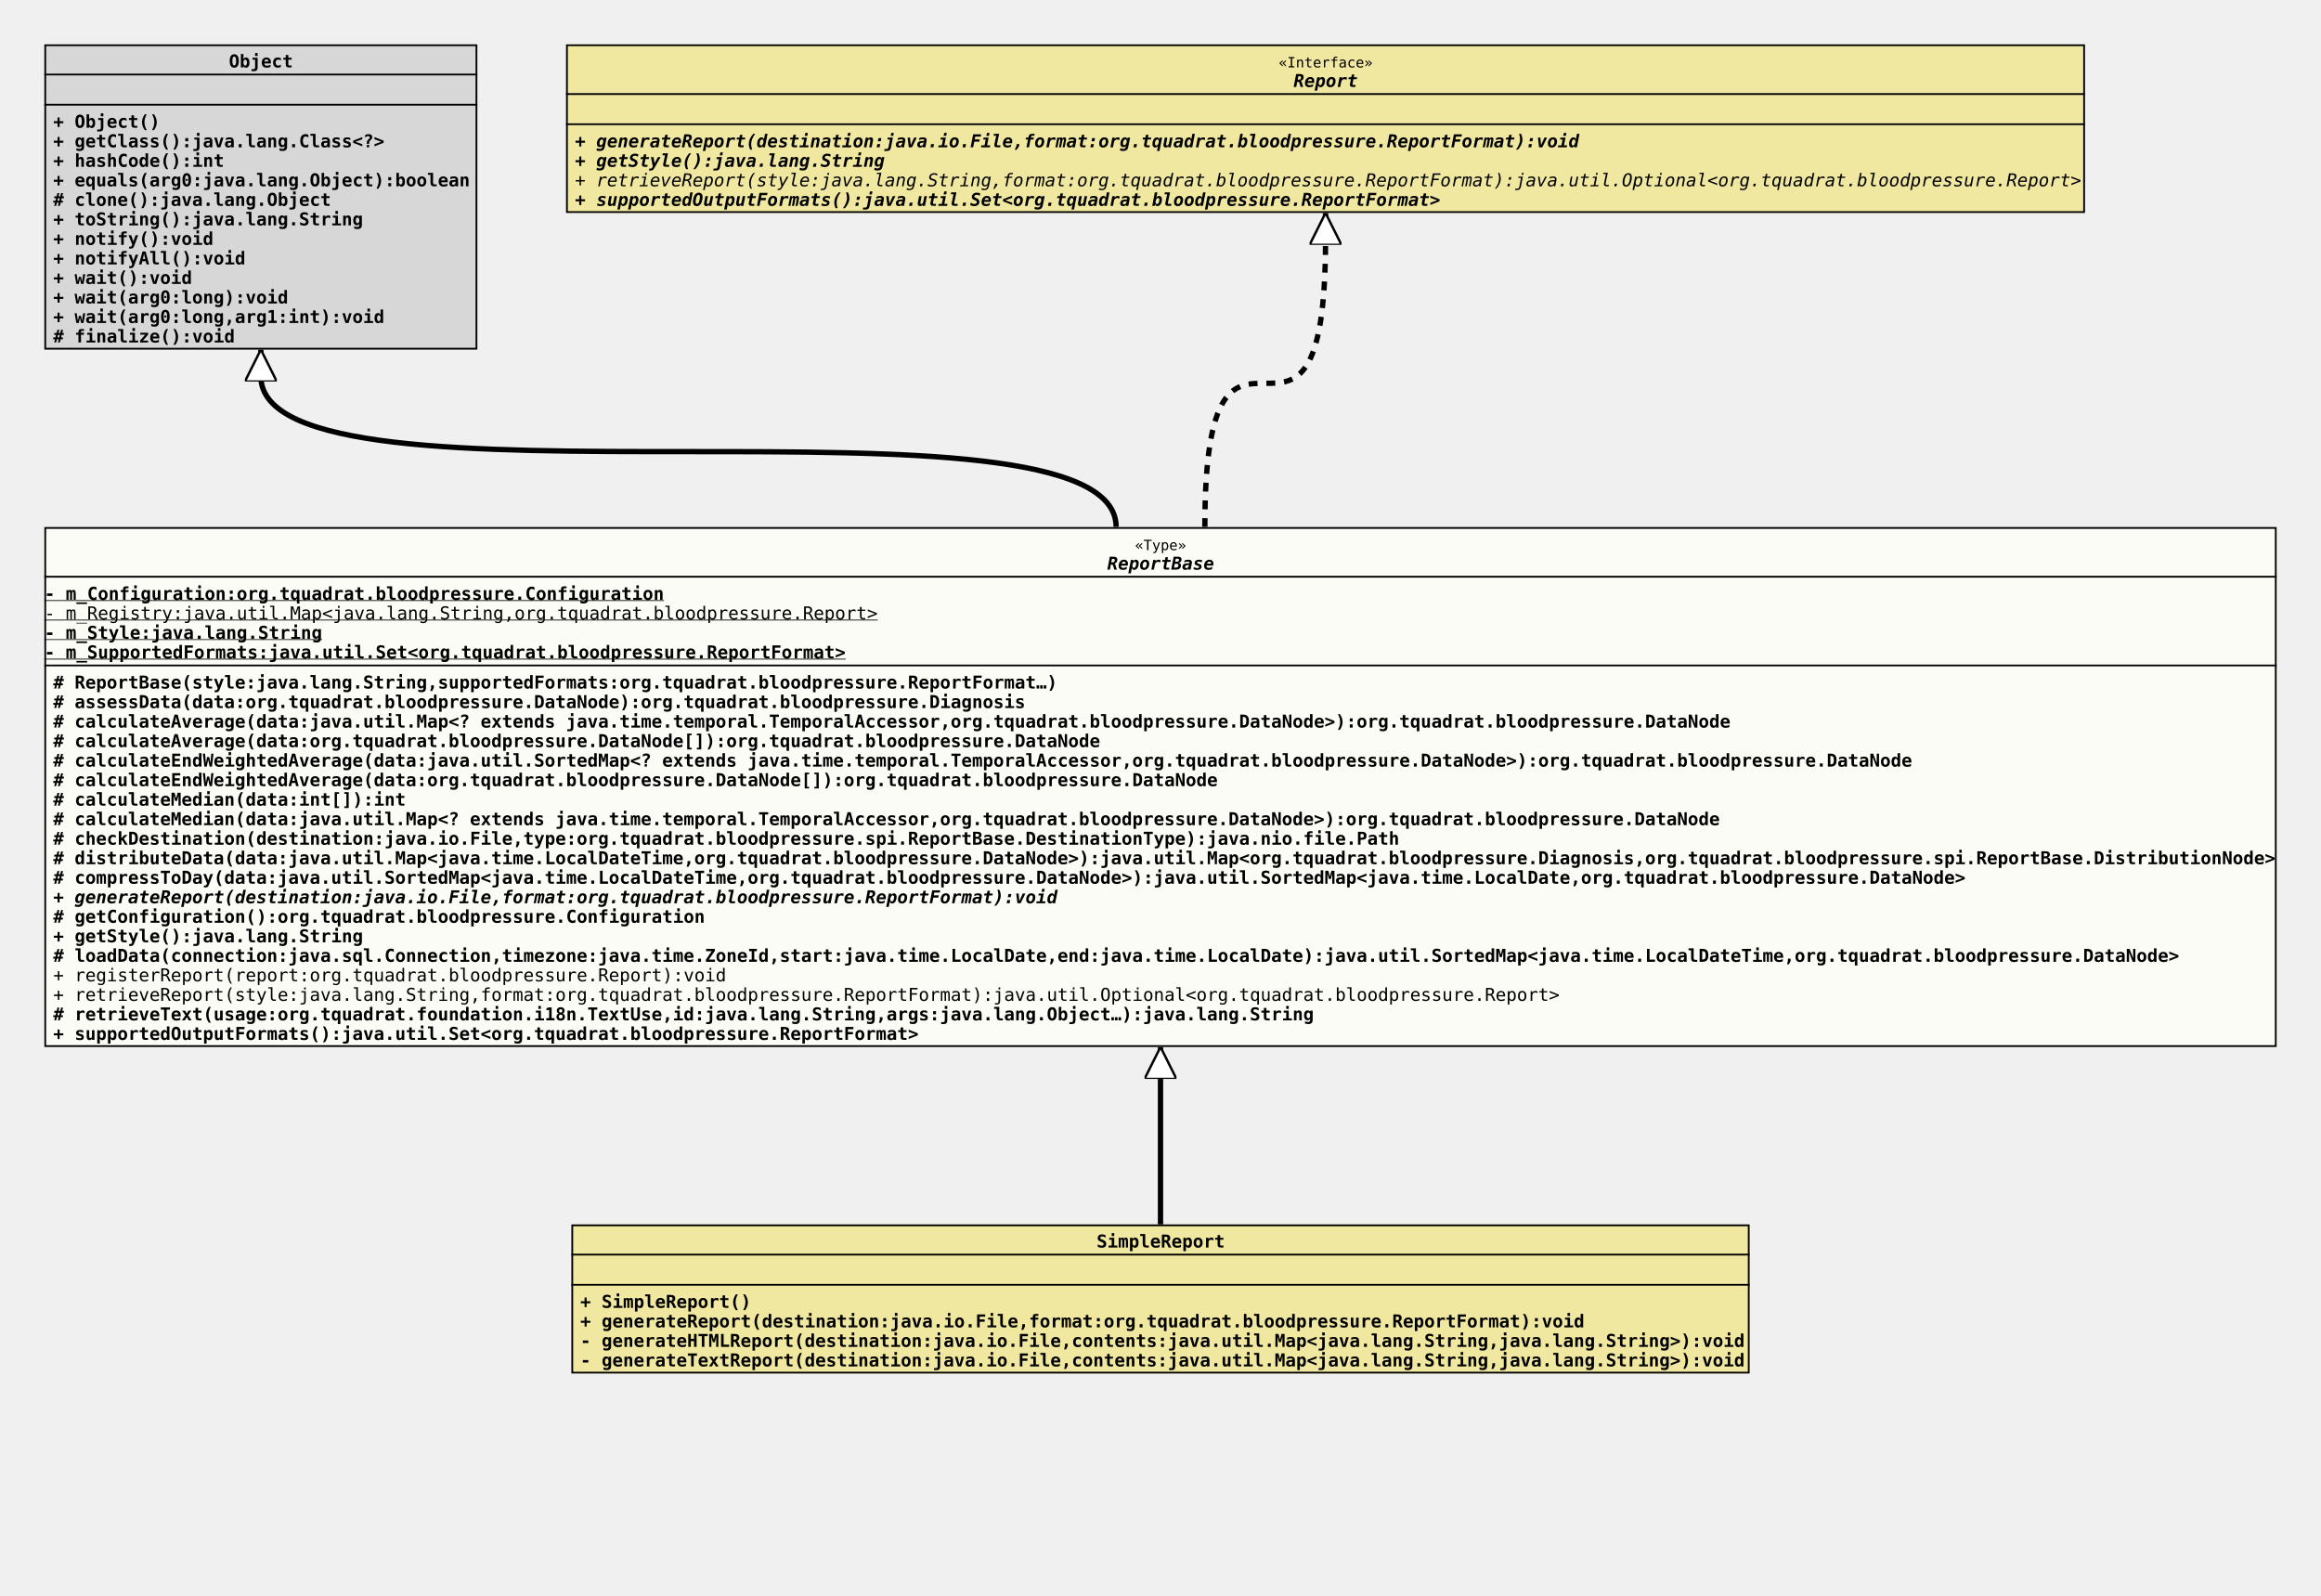
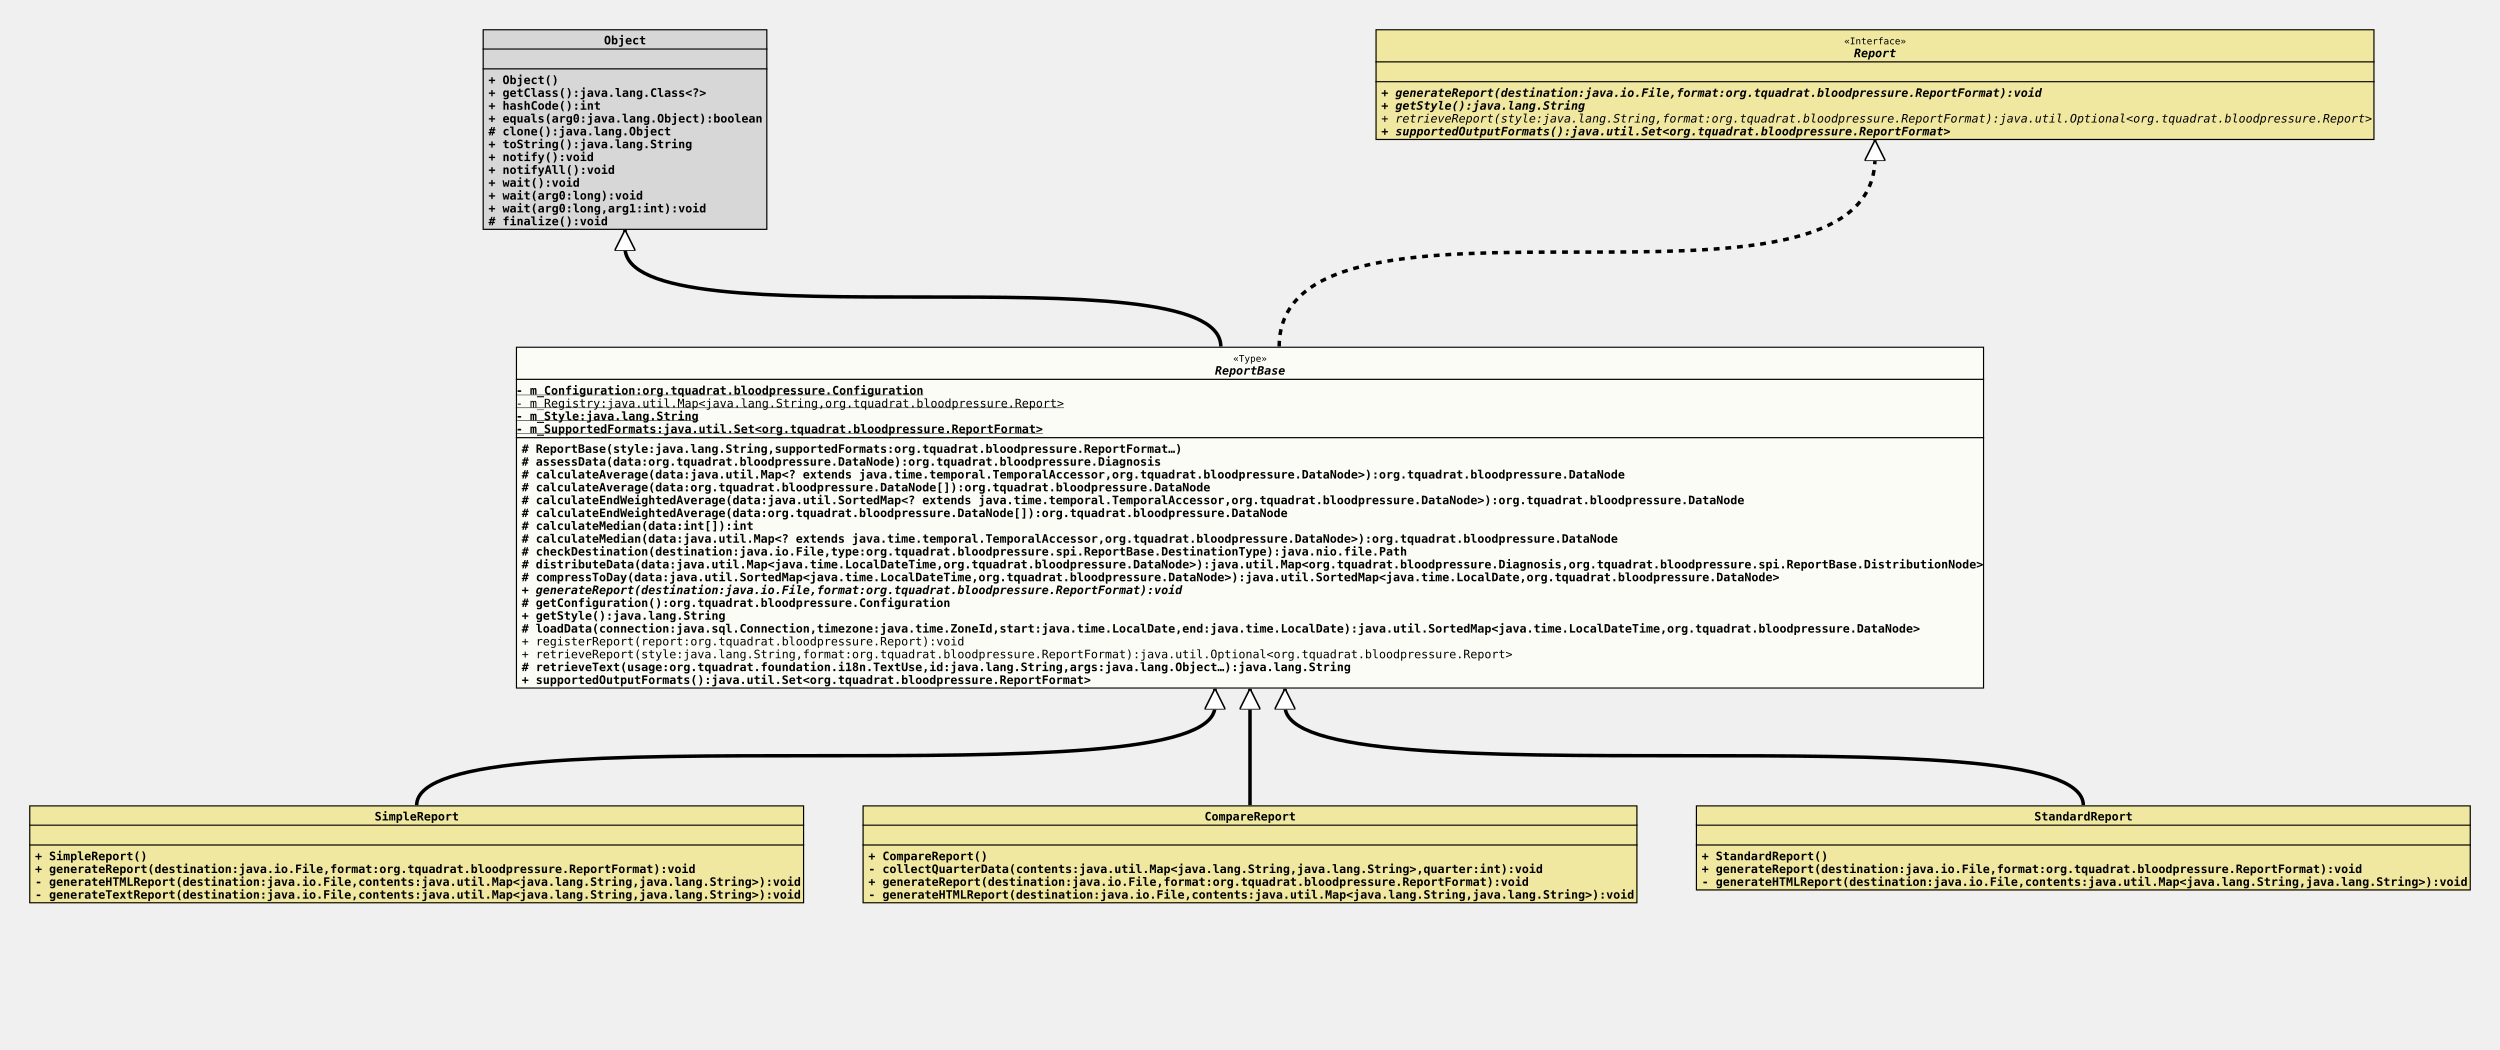
- <svg xmlns="http://www.w3.org/2000/svg" xmlns:xlink="http://www.w3.org/1999/xlink" version="1.1" baseProfile="full" width="1308.000" height="899.000">
+ <svg xmlns="http://www.w3.org/2000/svg" xmlns:xlink="http://www.w3.org/1999/xlink" version="1.1" baseProfile="full" width="2142.000" height="899.000">
  <defs>
    <style>
            line
            {
              stroke: black;
            }
            line.separator
            {
              stroke:       black;
              stroke-width: 1;
            }
            marker
            {
              fill: white;
            }
            path
            {
              fill:   white;
              stroke: black;
            }
            path.implementation
            {
              fill:             none;
              stroke-dasharray: 5,5;
              stroke-width:     3;
            }
            path.inheritance
            {
              fill:         none;
              stroke-width: 3;
            }
            rect
            {
              fill:         none;
              stroke:       black;
              stroke-width: 2;
            }
            rect.externalClass
            {
              fill:         #D0D0D0;
              fill-opacity: 0.8;
            }
            rect.focusClass
            {
              fill:         #FFFFF9;
              fill-opacity: 0.8;
            }
            rect.otherClass
            {
              fill:         #F0E68C;
              fill-opacity: 0.8;
            }
            rect.template
            {
              fill:             #FFFFFF;
              fill-opacity:     1.0;
              stroke-dasharray: 3,3;
            }
            text
            {
              font-family: monospace;
              font-size:   10px;
              font-weight: bold;
            }
            text.abstract
            {
              font-style: italic;
            }
            text.final
            {
              text-decoration: underline;
            }
            text.static
            {
              font-weight: normal;
            }
            text.stereotype
            {
              font-size:   8px;
              font-weight: normal;
            }
            </style>
    <marker id="inheritance" viewBox="0,0,40,40" markerUnits="strokeWidth" refX="40" refY="20" markerWidth="6" markerHeight="6" orient="auto">
      <path d="M40,20 l-40,-20 v40 Z" fill="#ffffff" stroke="#000000" stroke-width="3" />
    </marker>
    <marker id="implementation" viewBox="0,0,40,40" markerUnits="strokeWidth" refX="40" refY="20" markerWidth="6" markerHeight="6" orient="auto">
      <path d="M40,20 l-40,-20 v40 Z" fill="#ffffff" stroke="#000000" stroke-width="3" />
    </marker>
    <clipPath id="ID000001">
      <rect class="focusClass" height="293.000" width="1258.000" x="0.000" y="0.000" />
    </clipPath>
    <symbol id="org.tquadrat.bloodpressure.spi.ReportBase">
      <g>
        <g class="focusClass" clip-path="url(#ID000001)">
          <rect x="0.000" y="0.000" width="1258.000" height="293.000" class="focusClass" />
          <line x1="0.000" y1="28.000" x2="1258.000" y2="28.000" class="separator" />
          <text x="614.600" y="13.000" class="stereotype">«Type»</text>
          <text x="599.000" y="24.000" class="abstract">ReportBase</text>
          <line x1="0.000" y1="78.000" x2="1258.000" y2="78.000" class="separator" />
          <text y="41.000" class="final">- m_Configuration:org.tquadrat.bloodpressure.Configuration</text>
          <text y="52.000" class="static final">- m_Registry:java.util.Map&lt;java.lang.String,org.tquadrat.bloodpressure.Report&gt;</text>
          <text y="63.000" class="final">- m_Style:java.lang.String</text>
          <text y="74.000" class="final">- m_SupportedFormats:java.util.Set&lt;org.tquadrat.bloodpressure.ReportFormat&gt;</text>
          <text x="5.000" y="91.000"># ReportBase(style:java.lang.String,supportedFormats:org.tquadrat.bloodpressure.ReportFormat…)</text>
          <text x="5.000" y="102.000"># assessData(data:org.tquadrat.bloodpressure.DataNode):org.tquadrat.bloodpressure.Diagnosis</text>
          <text x="5.000" y="113.000"># calculateAverage(data:java.util.Map&lt;? extends java.time.temporal.TemporalAccessor,org.tquadrat.bloodpressure.DataNode&gt;):org.tquadrat.bloodpressure.DataNode</text>
          <text x="5.000" y="124.000"># calculateAverage(data:org.tquadrat.bloodpressure.DataNode[]):org.tquadrat.bloodpressure.DataNode</text>
          <text x="5.000" y="135.000"># calculateEndWeightedAverage(data:java.util.SortedMap&lt;? extends java.time.temporal.TemporalAccessor,org.tquadrat.bloodpressure.DataNode&gt;):org.tquadrat.bloodpressure.DataNode</text>
          <text x="5.000" y="146.000"># calculateEndWeightedAverage(data:org.tquadrat.bloodpressure.DataNode[]):org.tquadrat.bloodpressure.DataNode</text>
          <text x="5.000" y="157.000"># calculateMedian(data:int[]):int</text>
          <text x="5.000" y="168.000"># calculateMedian(data:java.util.Map&lt;? extends java.time.temporal.TemporalAccessor,org.tquadrat.bloodpressure.DataNode&gt;):org.tquadrat.bloodpressure.DataNode</text>
          <text x="5.000" y="179.000"># checkDestination(destination:java.io.File,type:org.tquadrat.bloodpressure.spi.ReportBase.DestinationType):java.nio.file.Path</text>
          <text x="5.000" y="190.000"># distributeData(data:java.util.Map&lt;java.time.LocalDateTime,org.tquadrat.bloodpressure.DataNode&gt;):java.util.Map&lt;org.tquadrat.bloodpressure.Diagnosis,org.tquadrat.bloodpressure.spi.ReportBase.DistributionNode&gt;</text>
          <text x="5.000" y="201.000"># compressToDay(data:java.util.SortedMap&lt;java.time.LocalDateTime,org.tquadrat.bloodpressure.DataNode&gt;):java.util.SortedMap&lt;java.time.LocalDate,org.tquadrat.bloodpressure.DataNode&gt;</text>
          <text x="5.000" y="212.000" class="abstract">+ generateReport(destination:java.io.File,format:org.tquadrat.bloodpressure.ReportFormat):void</text>
          <text x="5.000" y="223.000"># getConfiguration():org.tquadrat.bloodpressure.Configuration</text>
          <text x="5.000" y="234.000">+ getStyle():java.lang.String</text>
          <text x="5.000" y="245.000"># loadData(connection:java.sql.Connection,timezone:java.time.ZoneId,start:java.time.LocalDate,end:java.time.LocalDate):java.util.SortedMap&lt;java.time.LocalDateTime,org.tquadrat.bloodpressure.DataNode&gt;</text>
          <text x="5.000" y="256.000" class="static">+ registerReport(report:org.tquadrat.bloodpressure.Report):void</text>
          <text x="5.000" y="267.000" class="static">+ retrieveReport(style:java.lang.String,format:org.tquadrat.bloodpressure.ReportFormat):java.util.Optional&lt;org.tquadrat.bloodpressure.Report&gt;</text>
          <text x="5.000" y="278.000"># retrieveText(usage:org.tquadrat.foundation.i18n.TextUse,id:java.lang.String,args:java.lang.Object…):java.lang.String</text>
          <text x="5.000" y="289.000">+ supportedOutputFormats():java.util.Set&lt;org.tquadrat.bloodpressure.ReportFormat&gt;</text>
        </g>
      </g>
    </symbol>
    <clipPath id="ID000002">
      <rect class="otherClass" height="84.000" width="664.000" x="0.000" y="0.000" />
    </clipPath>
    <symbol id="org.tquadrat.bloodpressure.report.SimpleReport">
      <g>
        <g clip-path="url(#ID000002)">
          <rect x="0.000" y="0.000" width="664.000" height="84.000" class="otherClass" />
          <line x1="0.000" y1="17.000" x2="664.000" y2="17.000" class="separator" />
          <text x="296.000" y="13.000">SimpleReport</text>
          <line x1="0.000" y1="34.000" x2="664.000" y2="34.000" class="separator" />
          <text x="5.000" y="30.000" />
          <text x="5.000" y="47.000">+ SimpleReport()</text>
          <text x="5.000" y="58.000">+ generateReport(destination:java.io.File,format:org.tquadrat.bloodpressure.ReportFormat):void</text>
          <text x="5.000" y="69.000">- generateHTMLReport(destination:java.io.File,contents:java.util.Map&lt;java.lang.String,java.lang.String&gt;):void</text>
          <text x="5.000" y="80.000">- generateTextReport(destination:java.io.File,contents:java.util.Map&lt;java.lang.String,java.lang.String&gt;):void</text>
        </g>
      </g>
    </symbol>
    <clipPath id="ID000003">
+       <rect class="otherClass" height="84.000" width="664.000" x="0.000" y="0.000" />
+     </clipPath>
+     <symbol id="org.tquadrat.bloodpressure.report.CompareReport">
+       <g>
+         <g clip-path="url(#ID000003)">
+           <rect x="0.000" y="0.000" width="664.000" height="84.000" class="otherClass" />
+           <line x1="0.000" y1="17.000" x2="664.000" y2="17.000" class="separator" />
+           <text x="293.000" y="13.000">CompareReport</text>
+           <line x1="0.000" y1="34.000" x2="664.000" y2="34.000" class="separator" />
+           <text x="5.000" y="30.000" />
+           <text x="5.000" y="47.000">+ CompareReport()</text>
+           <text x="5.000" y="58.000">- collectQuarterData(contents:java.util.Map&lt;java.lang.String,java.lang.String&gt;,quarter:int):void</text>
+           <text x="5.000" y="69.000">+ generateReport(destination:java.io.File,format:org.tquadrat.bloodpressure.ReportFormat):void</text>
+           <text x="5.000" y="80.000">- generateHTMLReport(destination:java.io.File,contents:java.util.Map&lt;java.lang.String,java.lang.String&gt;):void</text>
+         </g>
+       </g>
+     </symbol>
+     <clipPath id="ID000004">
+       <rect class="otherClass" height="73.000" width="664.000" x="0.000" y="0.000" />
+     </clipPath>
+     <symbol id="org.tquadrat.bloodpressure.report.StandardReport">
+       <g>
+         <g clip-path="url(#ID000004)">
+           <rect x="0.000" y="0.000" width="664.000" height="73.000" class="otherClass" />
+           <line x1="0.000" y1="17.000" x2="664.000" y2="17.000" class="separator" />
+           <text x="290.000" y="13.000">StandardReport</text>
+           <line x1="0.000" y1="34.000" x2="664.000" y2="34.000" class="separator" />
+           <text x="5.000" y="30.000" />
+           <text x="5.000" y="47.000">+ StandardReport()</text>
+           <text x="5.000" y="58.000">+ generateReport(destination:java.io.File,format:org.tquadrat.bloodpressure.ReportFormat):void</text>
+           <text x="5.000" y="69.000">- generateHTMLReport(destination:java.io.File,contents:java.util.Map&lt;java.lang.String,java.lang.String&gt;):void</text>
+         </g>
+       </g>
+     </symbol>
+     <clipPath id="ID000005">
      <rect class="externalClass" height="172.000" width="244.000" x="0.000" y="0.000" />
    </clipPath>
    <symbol id="java.lang.Object">
      <g>
-         <g clip-path="url(#ID000003)">
+         <g clip-path="url(#ID000005)">
          <rect x="0.000" y="0.000" width="244.000" height="172.000" class="externalClass" />
          <line x1="0.000" y1="17.000" x2="244.000" y2="17.000" class="separator" />
          <text x="104.000" y="13.000">Object</text>
          <line x1="0.000" y1="34.000" x2="244.000" y2="34.000" class="separator" />
          <text x="5.000" y="30.000" />
          <text x="5.000" y="47.000">+ Object()</text>
          <text x="5.000" y="58.000">+ getClass():java.lang.Class&lt;?&gt;</text>
          <text x="5.000" y="69.000">+ hashCode():int</text>
          <text x="5.000" y="80.000">+ equals(arg0:java.lang.Object):boolean</text>
          <text x="5.000" y="91.000"># clone():java.lang.Object</text>
          <text x="5.000" y="102.000">+ toString():java.lang.String</text>
          <text x="5.000" y="113.000">+ notify():void</text>
          <text x="5.000" y="124.000">+ notifyAll():void</text>
          <text x="5.000" y="135.000">+ wait():void</text>
          <text x="5.000" y="146.000">+ wait(arg0:long):void</text>
          <text x="5.000" y="157.000">+ wait(arg0:long,arg1:int):void</text>
          <text x="5.000" y="168.000"># finalize():void</text>
        </g>
      </g>
    </symbol>
-     <clipPath id="ID000004">
+     <clipPath id="ID000006">
      <rect class="otherClass" height="95.000" width="856.000" x="0.000" y="0.000" />
    </clipPath>
    <symbol id="org.tquadrat.bloodpressure.Report">
      <g>
-         <g clip-path="url(#ID000004)">
+         <g clip-path="url(#ID000006)">
          <rect x="0.000" y="0.000" width="856.000" height="95.000" class="otherClass" />
          <line x1="0.000" y1="28.000" x2="856.000" y2="28.000" class="separator" />
          <text x="401.600" y="13.000" class="stereotype">«Interface»</text>
          <text x="410.000" y="24.000" class="abstract">Report</text>
          <line x1="0.000" y1="45.000" x2="856.000" y2="45.000" class="separator" />
          <text x="5.000" y="41.000" />
          <text x="5.000" y="58.000" class="abstract">+ generateReport(destination:java.io.File,format:org.tquadrat.bloodpressure.ReportFormat):void</text>
          <text x="5.000" y="69.000" class="abstract">+ getStyle():java.lang.String</text>
          <text x="5.000" y="80.000" class="abstract static">+ retrieveReport(style:java.lang.String,format:org.tquadrat.bloodpressure.ReportFormat):java.util.Optional&lt;org.tquadrat.bloodpressure.Report&gt;</text>
          <text x="5.000" y="91.000" class="abstract">+ supportedOutputFormats():java.util.Set&lt;org.tquadrat.bloodpressure.ReportFormat&gt;</text>
        </g>
      </g>
    </symbol>
  </defs>
-   <path class="inheritance" d="M654.000,690.000 L654.000,590.000" marker-end="url(#inheritance)" />
-   <path class="inheritance" d="M629.000,297.000 c0.000,-85.000,-482.000,0.000,-482.000,-85.000 v-15" marker-end="url(#inheritance)" />
-   <path class="implementation" d="M679.000,297.000 c0.000,-162.000,68.000,0.000,68.000,-162.000 v-15" marker-end="url(#implementation)" />
-   <use x="25.000" y="25.000" xlink:href="#java.lang.Object" />
-   <use x="319.000" y="25.000" xlink:href="#org.tquadrat.bloodpressure.Report" />
-   <use x="25.000" y="297.000" xlink:href="#org.tquadrat.bloodpressure.spi.ReportBase" />
-   <use x="322.000" y="690.000" xlink:href="#org.tquadrat.bloodpressure.report.SimpleReport" />
+   <path class="inheritance" d="M357.000,690.000 c0.000,-85.000,684.000,0.000,684.000,-85.000 v-15" marker-end="url(#inheritance)" />
+   <path class="inheritance" d="M1071.000,690.000 L1071.000,590.000" marker-end="url(#inheritance)" />
+   <path class="inheritance" d="M1785.000,690.000 c0.000,-85.000,-684.000,0.000,-684.000,-85.000 v-15" marker-end="url(#inheritance)" />
+   <path class="inheritance" d="M1046.000,297.000 c0.000,-85.000,-510.500,0.000,-510.500,-85.000 v-15" marker-end="url(#inheritance)" />
+   <path class="implementation" d="M1096.000,297.000 c0.000,-162.000,510.500,0.000,510.500,-162.000 v-15" marker-end="url(#implementation)" />
+   <use x="413.500" y="25.000" xlink:href="#java.lang.Object" />
+   <use x="1178.500" y="25.000" xlink:href="#org.tquadrat.bloodpressure.Report" />
+   <use x="442.000" y="297.000" xlink:href="#org.tquadrat.bloodpressure.spi.ReportBase" />
+   <use x="25.000" y="690.000" xlink:href="#org.tquadrat.bloodpressure.report.SimpleReport" />
+   <use x="739.000" y="690.000" xlink:href="#org.tquadrat.bloodpressure.report.CompareReport" />
+   <use x="1453.000" y="690.000" xlink:href="#org.tquadrat.bloodpressure.report.StandardReport" />
</svg>
